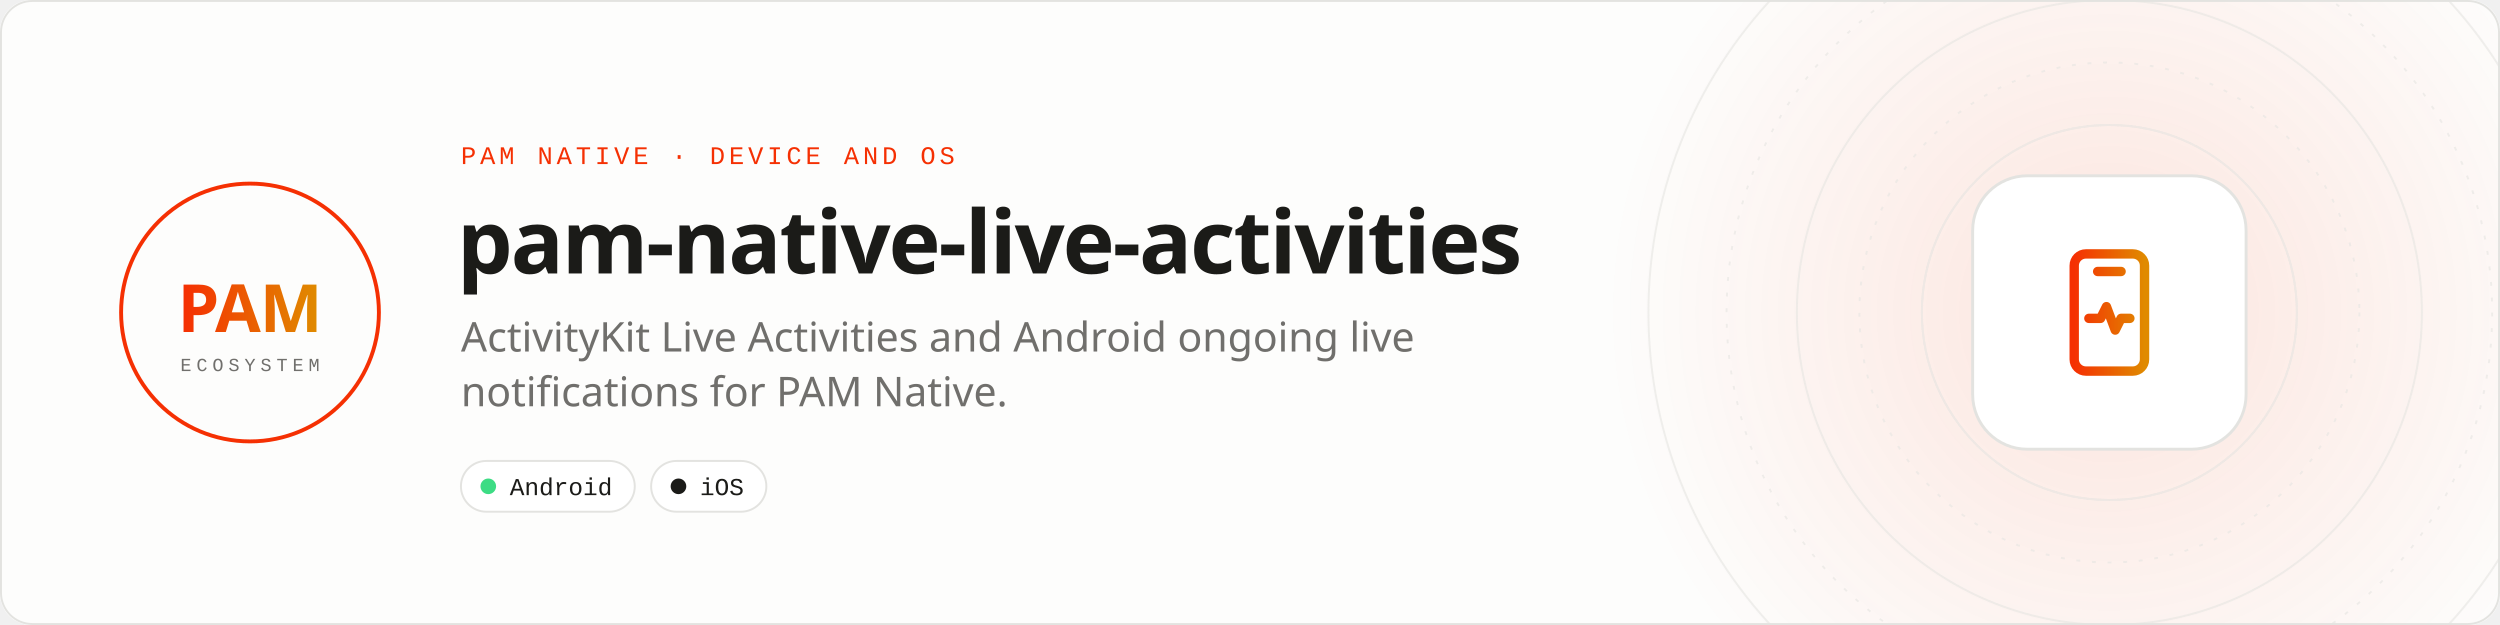
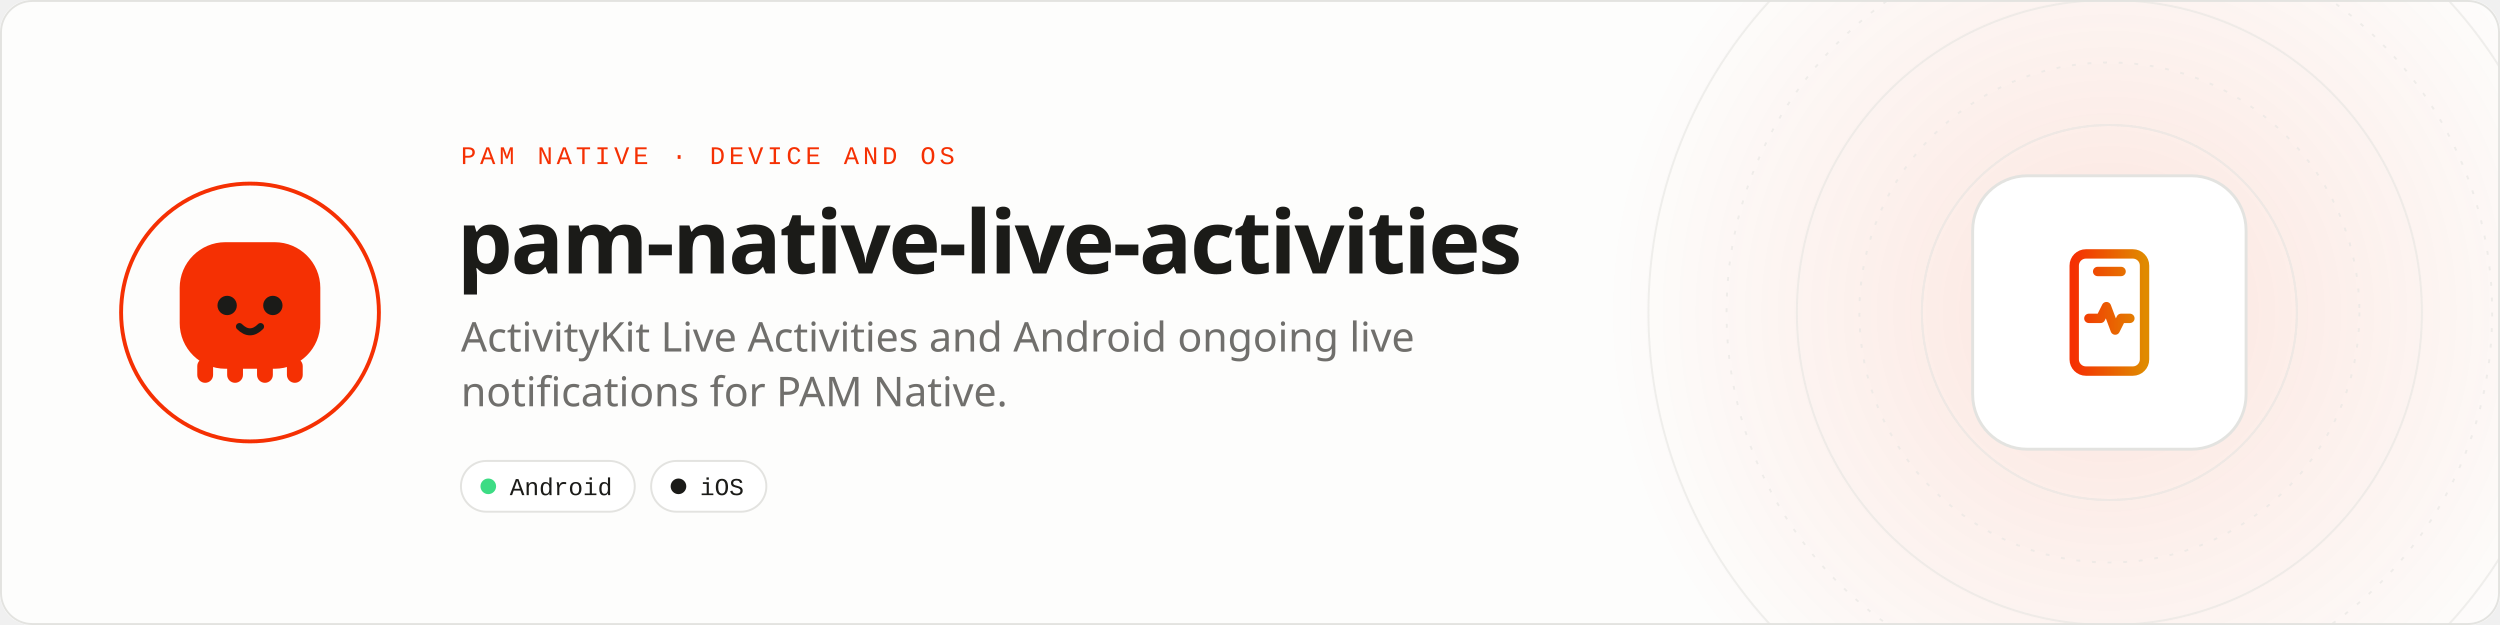
<svg xmlns="http://www.w3.org/2000/svg" viewBox="0 0 1280 320" width="1280" height="320" role="img" aria-label="pam-native-live-activities: ActivityKit Live Activities and Android ongoing live notifications for PAM Native.">
  <defs>
    <linearGradient id="pg" x1="0" y1="0" x2="1" y2="0">
      <stop offset="0" stop-color="#f53003" />
      <stop offset="1" stop-color="#e08a00" />
    </linearGradient>
    <radialGradient id="gl">
      <stop offset="0" stop-color="#f53003" stop-opacity=".12" />
      <stop offset="1" stop-color="#f53003" stop-opacity="0" />
    </radialGradient>
    <clipPath id="cl">
      <rect width="1280" height="320" rx="16" />
    </clipPath>
  </defs>
  <g clip-path="url(#cl)">
    <rect width="1280" height="320" fill="#fdfdfc" />
    <circle cx="1080" cy="160" r="260" fill="url(#gl)" />
    <g fill="none" stroke="#e3e3e0" opacity=".55">
      <circle cx="1080" cy="160" r="96" stroke-dasharray="none" />
      <circle cx="1080" cy="160" r="128" stroke-dasharray="2 6" />
      <circle cx="1080" cy="160" r="160" stroke-dasharray="none" />
      <circle cx="1080" cy="160" r="196" stroke-dasharray="2 6" />
      <circle cx="1080" cy="160" r="236" stroke-dasharray="none" />
      <circle cx="1080" cy="160" r="96">
        <animate attributeName="r" values="96;236" dur="4s" repeatCount="indefinite" />
        <animate attributeName="stroke-opacity" values=".7;0" dur="4s" repeatCount="indefinite" />
      </circle>
    </g>
  </g>
  <rect x=".5" y=".5" width="1279" height="319" rx="16" fill="none" stroke="#e3e3e0" />
  <circle cx="128" cy="160" r="66" fill="#fdfdfc" stroke="#f53003" stroke-width="2" />
  <circle cx="128" cy="160" r="66" fill="none" stroke="#f53003">
    <animate attributeName="r" values="66;92" dur="3s" repeatCount="indefinite" />
    <animate attributeName="stroke-opacity" values=".5;0" dur="3s" repeatCount="indefinite" />
  </circle>
-   <text x="128" y="170" text-anchor="middle" font-family="-apple-system, BlinkMacSystemFont, 'Segoe UI', 'Noto Sans', Helvetica, Arial, sans-serif" font-weight="700" font-size="34" letter-spacing="-.5" fill="url(#pg)">PAM</text>
-   <text x="128" y="190" text-anchor="middle" font-family="ui-monospace, SFMono-Regular, 'SF Mono', Menlo, Consolas, 'Liberation Mono', monospace" font-size="9.5" letter-spacing="2.5" fill="#706f6c">ECOSYSTEM</text>
+   <g transform="translate(74 104.2) scale(.9)">
+     <rect x="30" y="88" width="9" height="14" rx="4.5" fill="#f53003" />
+     <rect x="47" y="88" width="9" height="14" rx="4.5" fill="#f53003" />
+     <rect x="64" y="88" width="9" height="14" rx="4.5" fill="#f53003" />
+     <rect x="81" y="88" width="9" height="14" rx="4.5" fill="#f53003" />
+     <rect x="20" y="22" width="80" height="72" rx="26" fill="#f53003" />
+     <circle cx="47" cy="58" r="5.5" fill="#1b1b18" />
+     <circle cx="73" cy="58" r="5.5" fill="#1b1b18" />
+     <path d="M54 70q6 6 12 0" stroke="#1b1b18" stroke-width="4" stroke-linecap="round" fill="none" />
+   </g>
  <text x="236" y="84" font-family="ui-monospace, SFMono-Regular, 'SF Mono', Menlo, Consolas, 'Liberation Mono', monospace" font-size="13" letter-spacing="2" fill="#f53003">PAM NATIVE · DEVICE AND OS</text>
  <text x="234" y="140" font-family="-apple-system, BlinkMacSystemFont, 'Segoe UI', 'Noto Sans', Helvetica, Arial, sans-serif" font-weight="700" font-size="45" letter-spacing="-1" fill="#1b1b18">pam-native-live-activities</text>
  <text x="236" y="180" font-family="-apple-system, BlinkMacSystemFont, 'Segoe UI', 'Noto Sans', Helvetica, Arial, sans-serif" font-size="21" fill="#706f6c">ActivityKit Live Activities and Android ongoing live</text>
  <text x="236" y="208" font-family="-apple-system, BlinkMacSystemFont, 'Segoe UI', 'Noto Sans', Helvetica, Arial, sans-serif" font-size="21" fill="#706f6c">notifications for PAM Native.</text>
  <rect x="236" y="236" width="89" height="26" rx="13" fill="#ffffff" stroke="#e3e3e0" />
  <circle cx="250" cy="249" r="4" fill="#3ddc84" />
  <text x="261" y="253.5" font-family="ui-monospace, SFMono-Regular, 'SF Mono', Menlo, Consolas, 'Liberation Mono', monospace" font-size="12.5" fill="#1b1b18">Android</text>
  <rect x="333.375" y="236" width="59" height="26" rx="13" fill="#ffffff" stroke="#e3e3e0" />
  <circle cx="347.375" cy="249" r="4" fill="#1b1b18" />
  <text x="358.375" y="253.5" font-family="ui-monospace, SFMono-Regular, 'SF Mono', Menlo, Consolas, 'Liberation Mono', monospace" font-size="12.5" fill="#1b1b18">iOS</text>
  <rect x="1010" y="90" width="140" height="140" rx="28" fill="#ffffff" stroke="#e3e3e0" stroke-width="1.5" />
  <g transform="translate(1044 124) scale(3)" fill="none" stroke="url(#pg)" stroke-width="1.6" stroke-linecap="round" stroke-linejoin="round">
    <path d="M6 4a2 2 0 0 1 2-2h8a2 2 0 0 1 2 2v16a2 2 0 0 1-2 2H8a2 2 0 0 1-2-2zM10 5h4M8.5 13h2l1-2 1.5 4 1-2h1.5" />
  </g>
</svg>
